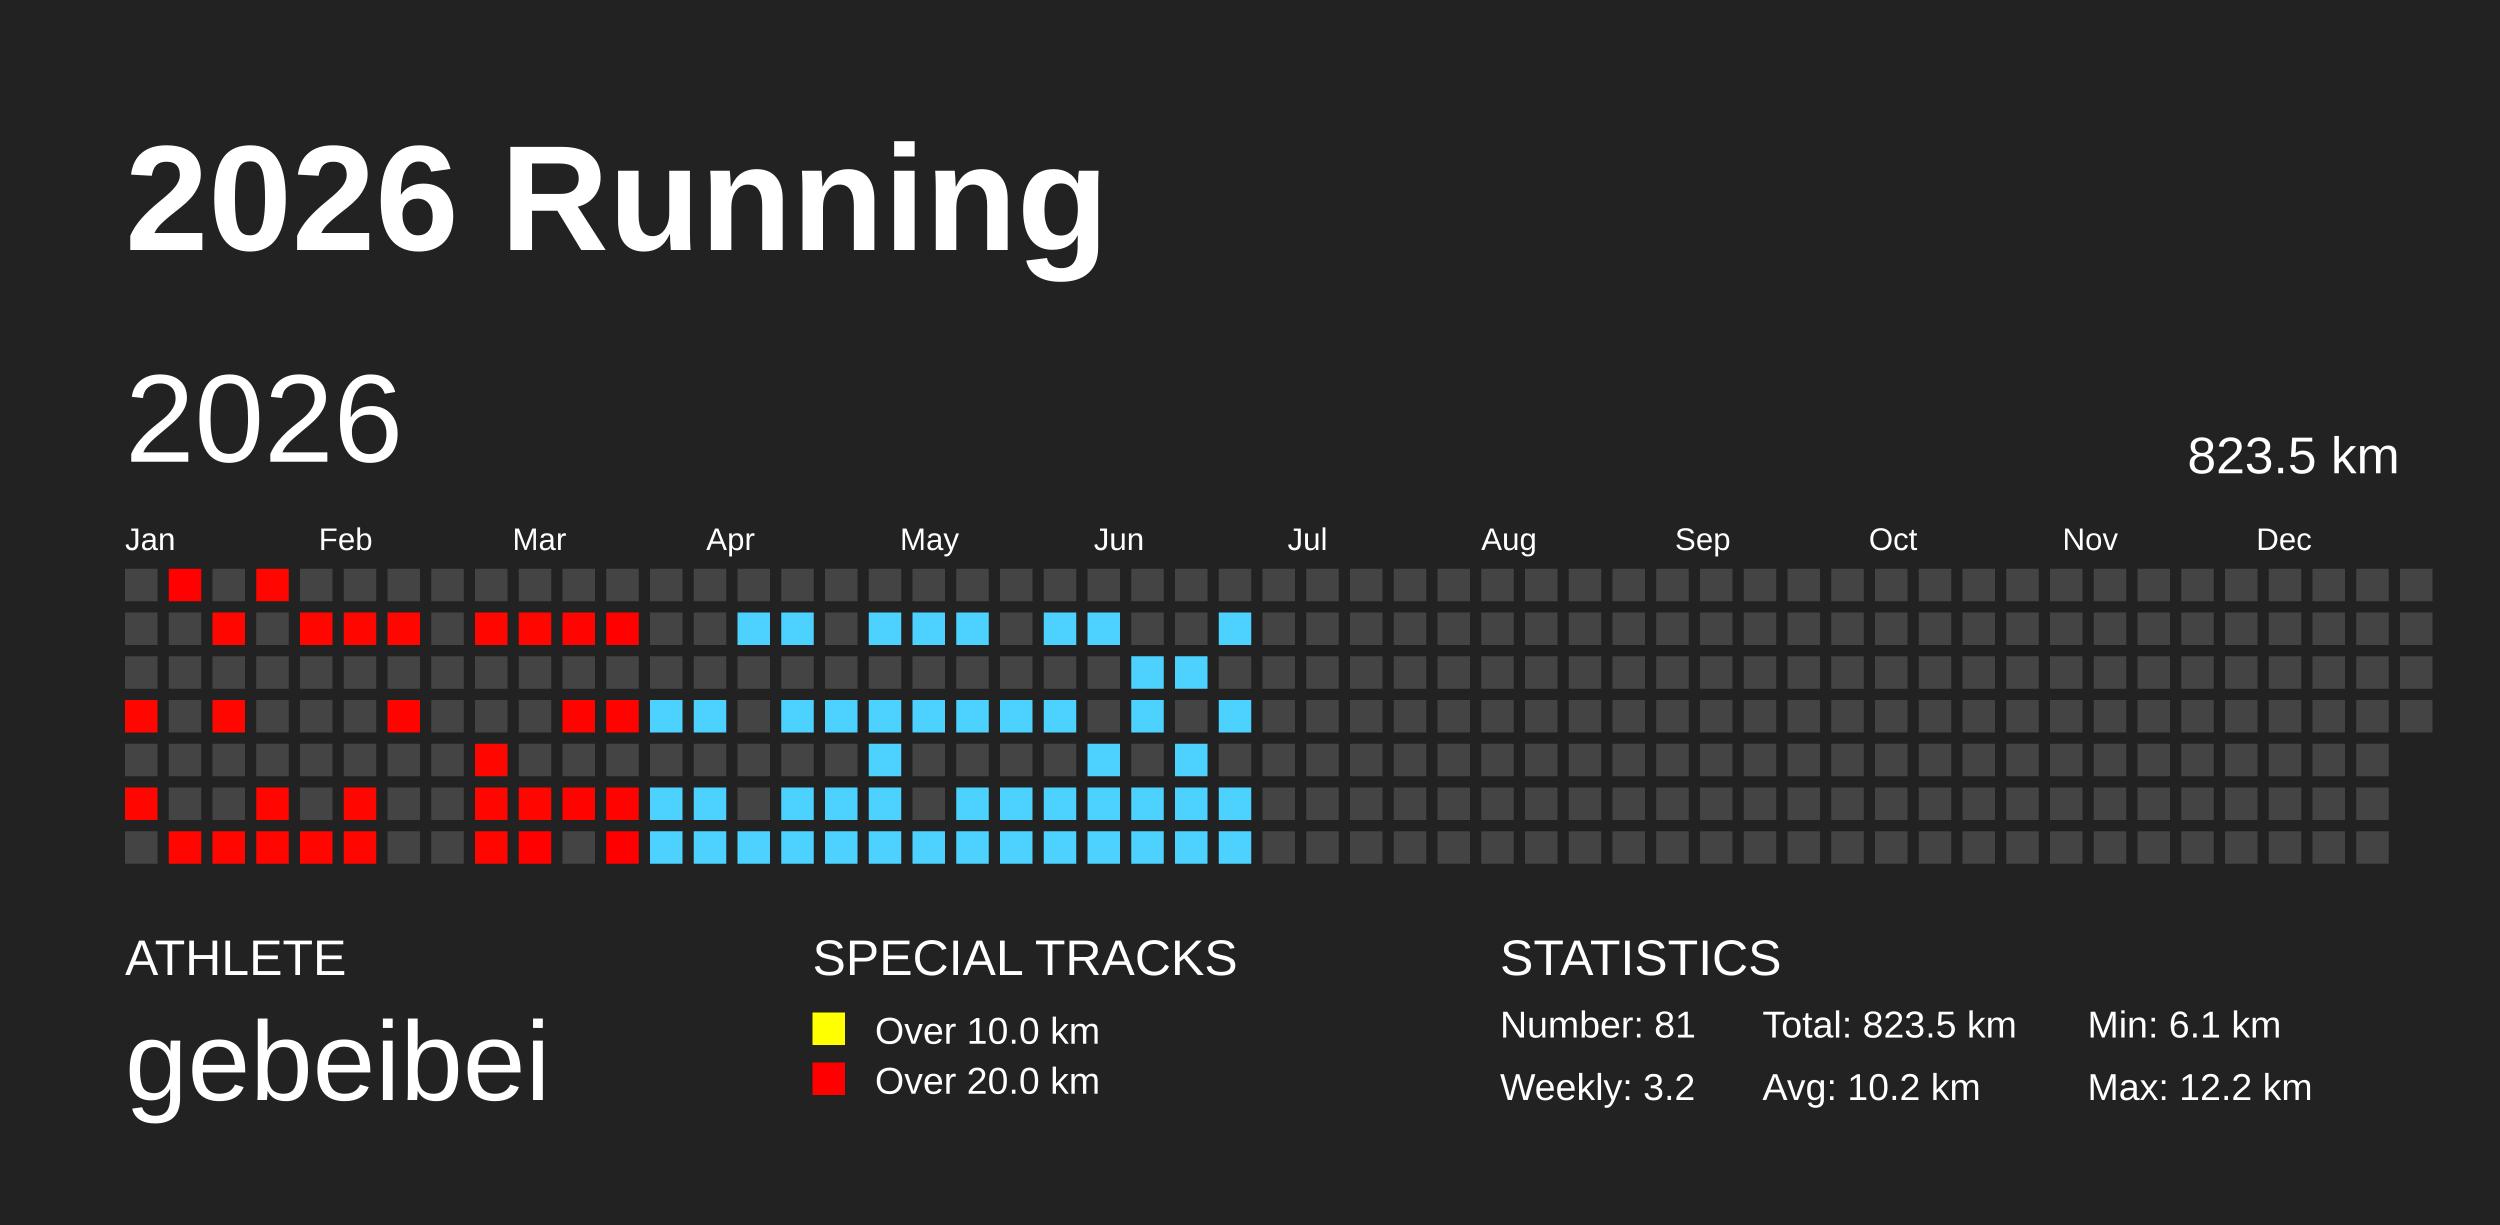
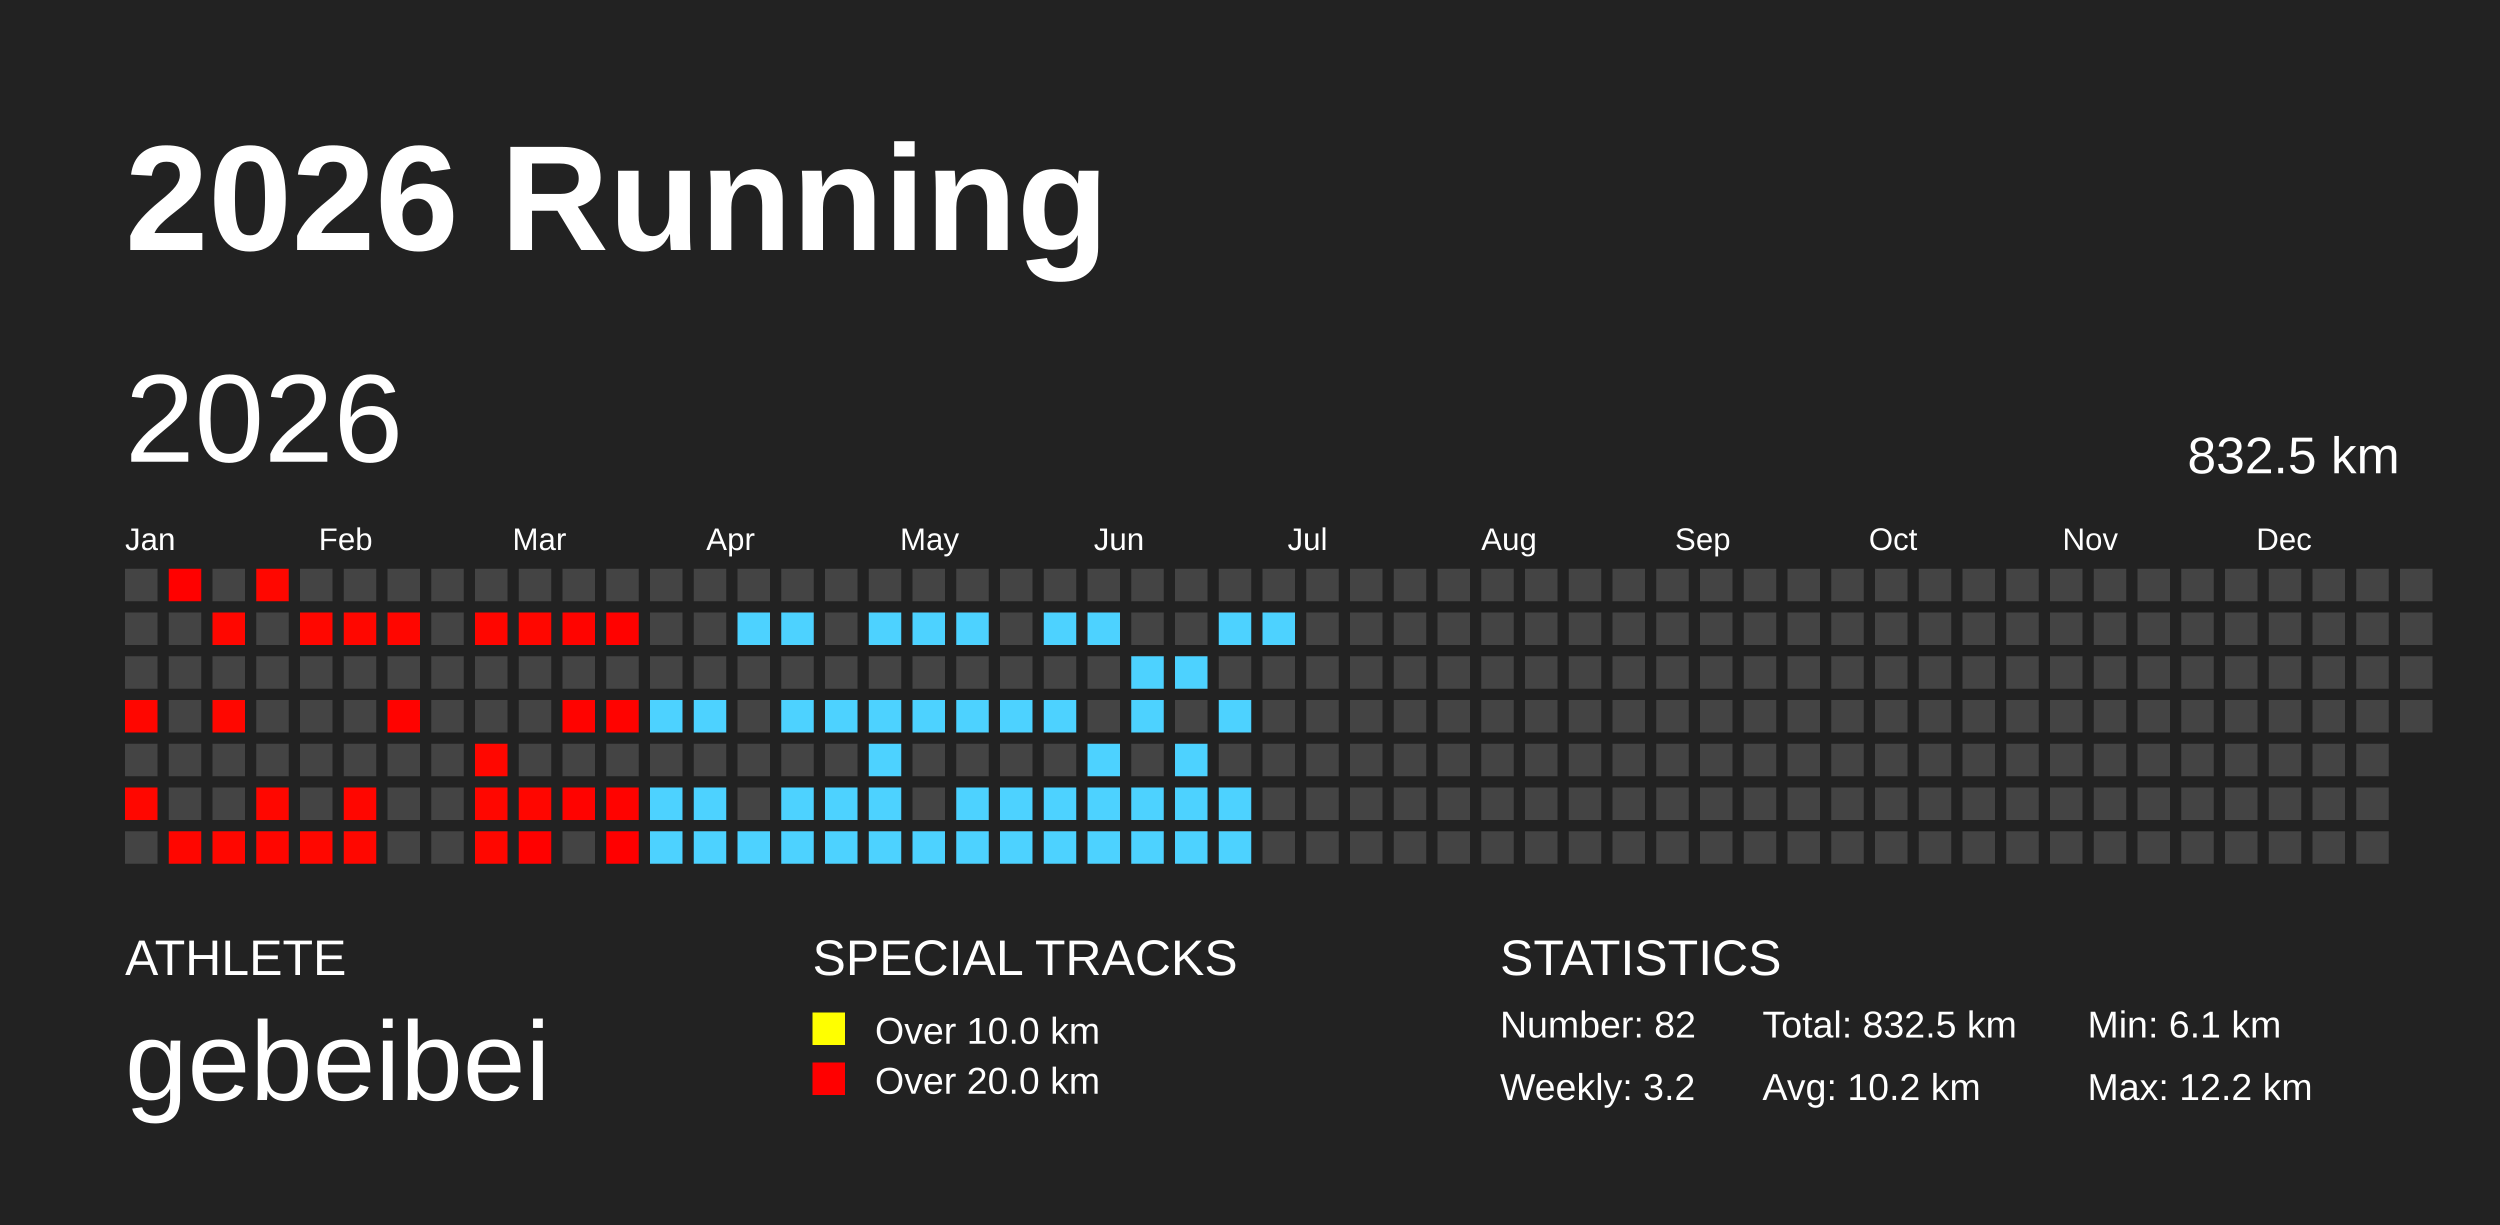
<svg xmlns="http://www.w3.org/2000/svg" baseProfile="full" height="98mm" version="1.1" viewBox="0,0,200,98" width="200mm">
  <defs />
  <rect fill="#222222" height="98" width="200" x="0" y="0" />
  <text fill="#FFFFFF" style="font-size:12px; font-family:Arial; font-weight:bold;" x="10" y="20">2026 Running</text>
  <text fill="#FFFFFF" style="font-size:4px; font-family:Arial" x="10" y="78">ATHLETE</text>
  <text fill="#FFFFFF" style="font-size:9px; font-family:Arial" x="10" y="88">gebeibei</text>
  <text fill="#FFFFFF" style="font-size:4px; font-family:Arial" x="65" y="78">SPECIAL TRACKS</text>
  <rect fill="yellow" height="2.6" width="2.6" x="65" y="81" />
  <text fill="#FFFFFF" style="font-size:3px; font-family:Arial" x="70" y="83.5">Over 10.0 km</text>
  <rect fill="red" height="2.6" width="2.6" x="65" y="85" />
  <text fill="#FFFFFF" style="font-size:3px; font-family:Arial" x="70" y="87.5">Over 20.0 km</text>
  <text fill="#FFFFFF" style="font-size:4px; font-family:Arial" x="120" y="78">STATISTICS</text>
-   <text fill="#FFFFFF" style="font-size:3px; font-family:Arial" x="120" y="83">Number: 81</text>
+   <text fill="#FFFFFF" style="font-size:3px; font-family:Arial" x="120" y="83">Number: 82</text>
  <text fill="#FFFFFF" style="font-size:3px; font-family:Arial" x="120" y="88">Weekly: 3.2</text>
-   <text fill="#FFFFFF" style="font-size:3px; font-family:Arial" x="141" y="83">Total: 823.5 km</text>
+   <text fill="#FFFFFF" style="font-size:3px; font-family:Arial" x="141" y="83">Total: 832.5 km</text>
  <text fill="#FFFFFF" style="font-size:3px; font-family:Arial" x="141" y="88">Avg: 10.2 km</text>
  <text fill="#FFFFFF" style="font-size:3px; font-family:Arial" x="167" y="83">Min: 6.1 km</text>
  <text fill="#FFFFFF" style="font-size:3px; font-family:Arial" x="167" y="88">Max: 12.2 km</text>
  <text dominant-baseline="hanging" fill="#FFFFFF" style="font-size:10.0px; font-family:Arial;" x="10" y="30">2026</text>
-   <text dominant-baseline="hanging" fill="#FFFFFF" style="font-size:4.125px; font-family:Arial;" x="175" y="35">823.5 km</text>
+   <text dominant-baseline="hanging" fill="#FFFFFF" style="font-size:4.125px; font-family:Arial;" x="175" y="35">832.5 km</text>
  <text fill="#FFFFFF" style="font-size:2.5px; font-family:Arial" x="10.0" y="44">Jan</text>
  <text fill="#FFFFFF" style="font-size:2.5px; font-family:Arial" x="25.5" y="44">Feb</text>
  <text fill="#FFFFFF" style="font-size:2.5px; font-family:Arial" x="41.0" y="44">Mar</text>
  <text fill="#FFFFFF" style="font-size:2.5px; font-family:Arial" x="56.5" y="44">Apr</text>
  <text fill="#FFFFFF" style="font-size:2.5px; font-family:Arial" x="72.0" y="44">May</text>
  <text fill="#FFFFFF" style="font-size:2.5px; font-family:Arial" x="87.5" y="44">Jun</text>
  <text fill="#FFFFFF" style="font-size:2.5px; font-family:Arial" x="103.0" y="44">Jul</text>
  <text fill="#FFFFFF" style="font-size:2.5px; font-family:Arial" x="118.5" y="44">Aug</text>
  <text fill="#FFFFFF" style="font-size:2.5px; font-family:Arial" x="134.0" y="44">Sep</text>
  <text fill="#FFFFFF" style="font-size:2.5px; font-family:Arial" x="149.5" y="44">Oct</text>
  <text fill="#FFFFFF" style="font-size:2.5px; font-family:Arial" x="165.0" y="44">Nov</text>
  <text fill="#FFFFFF" style="font-size:2.5px; font-family:Arial" x="180.5" y="44">Dec</text>
  <rect fill="#444444" height="2.6" width="2.6" x="10.0" y="45.5" />
  <rect fill="#444444" height="2.6" width="2.6" x="10.0" y="49.0" />
  <rect fill="#444444" height="2.6" width="2.6" x="10.0" y="52.5" />
  <rect fill="#ff0600" height="2.6" width="2.6" x="10.0" y="56.0" />
  <rect fill="#444444" height="2.6" width="2.6" x="10.0" y="59.5" />
  <rect fill="#ff0700" height="2.6" width="2.6" x="10.0" y="63.0" />
  <rect fill="#444444" height="2.6" width="2.6" x="10.0" y="66.5" />
  <rect fill="#ff0100" height="2.6" width="2.6" x="13.5" y="45.5" />
  <rect fill="#444444" height="2.6" width="2.6" x="13.5" y="49.0" />
  <rect fill="#444444" height="2.6" width="2.6" x="13.5" y="52.5" />
  <rect fill="#444444" height="2.6" width="2.6" x="13.5" y="56.0" />
  <rect fill="#444444" height="2.6" width="2.6" x="13.5" y="59.5" />
  <rect fill="#444444" height="2.6" width="2.6" x="13.5" y="63.0" />
  <rect fill="#ff0600" height="2.6" width="2.6" x="13.5" y="66.5" />
  <rect fill="#444444" height="2.6" width="2.6" x="17.0" y="45.5" />
  <rect fill="#ff0700" height="2.6" width="2.6" x="17.0" y="49.0" />
  <rect fill="#444444" height="2.6" width="2.6" x="17.0" y="52.5" />
  <rect fill="#ff0700" height="2.6" width="2.6" x="17.0" y="56.0" />
  <rect fill="#444444" height="2.6" width="2.6" x="17.0" y="59.5" />
  <rect fill="#444444" height="2.6" width="2.6" x="17.0" y="63.0" />
  <rect fill="#ff0700" height="2.6" width="2.6" x="17.0" y="66.5" />
  <rect fill="#ff0700" height="2.6" width="2.6" x="20.5" y="45.5" />
  <rect fill="#444444" height="2.6" width="2.6" x="20.5" y="49.0" />
  <rect fill="#444444" height="2.6" width="2.6" x="20.5" y="52.5" />
  <rect fill="#444444" height="2.6" width="2.6" x="20.5" y="56.0" />
  <rect fill="#444444" height="2.6" width="2.6" x="20.5" y="59.5" />
  <rect fill="#ff0700" height="2.6" width="2.6" x="20.5" y="63.0" />
  <rect fill="#ff0600" height="2.6" width="2.6" x="20.5" y="66.5" />
  <rect fill="#444444" height="2.6" width="2.6" x="24.0" y="45.5" />
  <rect fill="#ff0700" height="2.6" width="2.6" x="24.0" y="49.0" />
  <rect fill="#444444" height="2.6" width="2.6" x="24.0" y="52.5" />
  <rect fill="#444444" height="2.6" width="2.6" x="24.0" y="56.0" />
  <rect fill="#444444" height="2.6" width="2.6" x="24.0" y="59.5" />
  <rect fill="#444444" height="2.6" width="2.6" x="24.0" y="63.0" />
  <rect fill="#ff0700" height="2.6" width="2.6" x="24.0" y="66.5" />
  <rect fill="#444444" height="2.6" width="2.6" x="27.5" y="45.5" />
  <rect fill="#ff0700" height="2.6" width="2.6" x="27.5" y="49.0" />
  <rect fill="#444444" height="2.6" width="2.6" x="27.5" y="52.5" />
  <rect fill="#444444" height="2.6" width="2.6" x="27.5" y="56.0" />
  <rect fill="#444444" height="2.6" width="2.6" x="27.5" y="59.5" />
  <rect fill="#ff0600" height="2.6" width="2.6" x="27.5" y="63.0" />
  <rect fill="#ff0700" height="2.6" width="2.6" x="27.5" y="66.5" />
  <rect fill="#444444" height="2.6" width="2.6" x="31.0" y="45.5" />
  <rect fill="#ff0600" height="2.6" width="2.6" x="31.0" y="49.0" />
  <rect fill="#444444" height="2.6" width="2.6" x="31.0" y="52.5" />
  <rect fill="#ff0300" height="2.6" width="2.6" x="31.0" y="56.0" />
  <rect fill="#444444" height="2.6" width="2.6" x="31.0" y="59.5" />
  <rect fill="#444444" height="2.6" width="2.6" x="31.0" y="63.0" />
  <rect fill="#444444" height="2.6" width="2.6" x="31.0" y="66.5" />
  <rect fill="#444444" height="2.6" width="2.6" x="34.5" y="45.5" />
  <rect fill="#444444" height="2.6" width="2.6" x="34.5" y="49.0" />
  <rect fill="#444444" height="2.6" width="2.6" x="34.5" y="52.5" />
  <rect fill="#444444" height="2.6" width="2.6" x="34.5" y="56.0" />
  <rect fill="#444444" height="2.6" width="2.6" x="34.5" y="59.5" />
  <rect fill="#444444" height="2.6" width="2.6" x="34.5" y="63.0" />
  <rect fill="#444444" height="2.6" width="2.6" x="34.5" y="66.5" />
  <rect fill="#444444" height="2.6" width="2.6" x="38.0" y="45.5" />
  <rect fill="#ff0600" height="2.6" width="2.6" x="38.0" y="49.0" />
  <rect fill="#444444" height="2.6" width="2.6" x="38.0" y="52.5" />
  <rect fill="#444444" height="2.6" width="2.6" x="38.0" y="56.0" />
  <rect fill="#ff0700" height="2.6" width="2.6" x="38.0" y="59.5" />
  <rect fill="#ff0700" height="2.6" width="2.6" x="38.0" y="63.0" />
  <rect fill="#ff0700" height="2.6" width="2.6" x="38.0" y="66.5" />
  <rect fill="#444444" height="2.6" width="2.6" x="41.5" y="45.5" />
  <rect fill="#ff0700" height="2.6" width="2.6" x="41.5" y="49.0" />
  <rect fill="#444444" height="2.6" width="2.6" x="41.5" y="52.5" />
  <rect fill="#444444" height="2.6" width="2.6" x="41.5" y="56.0" />
  <rect fill="#444444" height="2.6" width="2.6" x="41.5" y="59.5" />
  <rect fill="#ff0600" height="2.6" width="2.6" x="41.5" y="63.0" />
  <rect fill="#ff0100" height="2.6" width="2.6" x="41.5" y="66.5" />
  <rect fill="#444444" height="2.6" width="2.6" x="45.0" y="45.5" />
  <rect fill="#ff0400" height="2.6" width="2.6" x="45.0" y="49.0" />
  <rect fill="#444444" height="2.6" width="2.6" x="45.0" y="52.5" />
  <rect fill="#ff0300" height="2.6" width="2.6" x="45.0" y="56.0" />
  <rect fill="#444444" height="2.6" width="2.6" x="45.0" y="59.5" />
  <rect fill="#ff0300" height="2.6" width="2.6" x="45.0" y="63.0" />
  <rect fill="#444444" height="2.6" width="2.6" x="45.0" y="66.5" />
  <rect fill="#444444" height="2.6" width="2.6" x="48.5" y="45.5" />
  <rect fill="#ff0200" height="2.6" width="2.6" x="48.5" y="49.0" />
  <rect fill="#444444" height="2.6" width="2.6" x="48.5" y="52.5" />
  <rect fill="#ff0300" height="2.6" width="2.6" x="48.5" y="56.0" />
  <rect fill="#444444" height="2.6" width="2.6" x="48.5" y="59.5" />
  <rect fill="#ff0300" height="2.6" width="2.6" x="48.5" y="63.0" />
  <rect fill="#ff0000" height="2.6" width="2.6" x="48.5" y="66.5" />
  <rect fill="#444444" height="2.6" width="2.6" x="52.0" y="45.5" />
  <rect fill="#444444" height="2.6" width="2.6" x="52.0" y="49.0" />
  <rect fill="#444444" height="2.6" width="2.6" x="52.0" y="52.5" />
  <rect fill="#4dd2ff" height="2.6" width="2.6" x="52.0" y="56.0" />
  <rect fill="#444444" height="2.6" width="2.6" x="52.0" y="59.5" />
  <rect fill="#4dd2ff" height="2.6" width="2.6" x="52.0" y="63.0" />
  <rect fill="#4dd2ff" height="2.6" width="2.6" x="52.0" y="66.5" />
  <rect fill="#444444" height="2.6" width="2.6" x="55.5" y="45.5" />
  <rect fill="#444444" height="2.6" width="2.6" x="55.5" y="49.0" />
  <rect fill="#444444" height="2.6" width="2.6" x="55.5" y="52.5" />
  <rect fill="#4dd2ff" height="2.6" width="2.6" x="55.5" y="56.0" />
  <rect fill="#444444" height="2.6" width="2.6" x="55.5" y="59.5" />
  <rect fill="#4dd2ff" height="2.6" width="2.6" x="55.5" y="63.0" />
  <rect fill="#4dd2ff" height="2.6" width="2.6" x="55.5" y="66.5" />
  <rect fill="#444444" height="2.6" width="2.6" x="59.0" y="45.5" />
  <rect fill="#4dd2ff" height="2.6" width="2.6" x="59.0" y="49.0" />
  <rect fill="#444444" height="2.6" width="2.6" x="59.0" y="52.5" />
  <rect fill="#444444" height="2.6" width="2.6" x="59.0" y="56.0" />
  <rect fill="#444444" height="2.6" width="2.6" x="59.0" y="59.5" />
  <rect fill="#444444" height="2.6" width="2.6" x="59.0" y="63.0" />
  <rect fill="#4dd2ff" height="2.6" width="2.6" x="59.0" y="66.5" />
  <rect fill="#444444" height="2.6" width="2.6" x="62.5" y="45.5" />
  <rect fill="#4dd2ff" height="2.6" width="2.6" x="62.5" y="49.0" />
  <rect fill="#444444" height="2.6" width="2.6" x="62.5" y="52.5" />
  <rect fill="#4dd2ff" height="2.6" width="2.6" x="62.5" y="56.0" />
  <rect fill="#444444" height="2.6" width="2.6" x="62.5" y="59.5" />
  <rect fill="#4dd2ff" height="2.6" width="2.6" x="62.5" y="63.0" />
  <rect fill="#4dd2ff" height="2.6" width="2.6" x="62.5" y="66.5" />
  <rect fill="#444444" height="2.6" width="2.6" x="66.0" y="45.5" />
  <rect fill="#444444" height="2.6" width="2.6" x="66.0" y="49.0" />
  <rect fill="#444444" height="2.6" width="2.6" x="66.0" y="52.5" />
  <rect fill="#4dd2ff" height="2.6" width="2.6" x="66.0" y="56.0" />
  <rect fill="#444444" height="2.6" width="2.6" x="66.0" y="59.5" />
  <rect fill="#4dd2ff" height="2.6" width="2.6" x="66.0" y="63.0" />
  <rect fill="#4dd2ff" height="2.6" width="2.6" x="66.0" y="66.5" />
  <rect fill="#444444" height="2.6" width="2.6" x="69.5" y="45.5" />
  <rect fill="#4dd2ff" height="2.6" width="2.6" x="69.5" y="49.0" />
  <rect fill="#444444" height="2.6" width="2.6" x="69.5" y="52.5" />
  <rect fill="#4dd2ff" height="2.6" width="2.6" x="69.5" y="56.0" />
  <rect fill="#4dd2ff" height="2.6" width="2.6" x="69.5" y="59.5" />
  <rect fill="#4dd2ff" height="2.6" width="2.6" x="69.5" y="63.0" />
  <rect fill="#4dd2ff" height="2.6" width="2.6" x="69.5" y="66.5" />
  <rect fill="#444444" height="2.6" width="2.6" x="73.0" y="45.5" />
  <rect fill="#4dd2ff" height="2.6" width="2.6" x="73.0" y="49.0" />
  <rect fill="#444444" height="2.6" width="2.6" x="73.0" y="52.5" />
  <rect fill="#4dd2ff" height="2.6" width="2.6" x="73.0" y="56.0" />
  <rect fill="#444444" height="2.6" width="2.6" x="73.0" y="59.5" />
  <rect fill="#444444" height="2.6" width="2.6" x="73.0" y="63.0" />
  <rect fill="#4dd2ff" height="2.6" width="2.6" x="73.0" y="66.5" />
  <rect fill="#444444" height="2.6" width="2.6" x="76.5" y="45.5" />
  <rect fill="#4dd2ff" height="2.6" width="2.6" x="76.5" y="49.0" />
  <rect fill="#444444" height="2.6" width="2.6" x="76.5" y="52.5" />
  <rect fill="#4dd2ff" height="2.6" width="2.6" x="76.5" y="56.0" />
  <rect fill="#444444" height="2.6" width="2.6" x="76.5" y="59.5" />
  <rect fill="#4dd2ff" height="2.6" width="2.6" x="76.5" y="63.0" />
  <rect fill="#4dd2ff" height="2.6" width="2.6" x="76.5" y="66.5" />
  <rect fill="#444444" height="2.6" width="2.6" x="80.0" y="45.5" />
  <rect fill="#444444" height="2.6" width="2.6" x="80.0" y="49.0" />
  <rect fill="#444444" height="2.6" width="2.6" x="80.0" y="52.5" />
  <rect fill="#4dd2ff" height="2.6" width="2.6" x="80.0" y="56.0" />
  <rect fill="#444444" height="2.6" width="2.6" x="80.0" y="59.5" />
  <rect fill="#4dd2ff" height="2.6" width="2.6" x="80.0" y="63.0" />
  <rect fill="#4dd2ff" height="2.6" width="2.6" x="80.0" y="66.5" />
  <rect fill="#444444" height="2.6" width="2.6" x="83.5" y="45.5" />
  <rect fill="#4dd2ff" height="2.6" width="2.6" x="83.5" y="49.0" />
  <rect fill="#444444" height="2.6" width="2.6" x="83.5" y="52.5" />
  <rect fill="#4dd2ff" height="2.6" width="2.6" x="83.5" y="56.0" />
  <rect fill="#444444" height="2.6" width="2.6" x="83.5" y="59.5" />
  <rect fill="#4dd2ff" height="2.6" width="2.6" x="83.5" y="63.0" />
  <rect fill="#4dd2ff" height="2.6" width="2.6" x="83.5" y="66.5" />
  <rect fill="#444444" height="2.6" width="2.6" x="87.0" y="45.5" />
  <rect fill="#4dd2ff" height="2.6" width="2.6" x="87.0" y="49.0" />
  <rect fill="#444444" height="2.6" width="2.6" x="87.0" y="52.5" />
  <rect fill="#444444" height="2.6" width="2.6" x="87.0" y="56.0" />
  <rect fill="#4dd2ff" height="2.6" width="2.6" x="87.0" y="59.5" />
  <rect fill="#4dd2ff" height="2.6" width="2.6" x="87.0" y="63.0" />
  <rect fill="#4dd2ff" height="2.6" width="2.6" x="87.0" y="66.5" />
  <rect fill="#444444" height="2.6" width="2.6" x="90.5" y="45.5" />
  <rect fill="#444444" height="2.6" width="2.6" x="90.5" y="49.0" />
  <rect fill="#4dd2ff" height="2.6" width="2.6" x="90.5" y="52.5" />
  <rect fill="#4dd2ff" height="2.6" width="2.6" x="90.5" y="56.0" />
  <rect fill="#444444" height="2.6" width="2.6" x="90.5" y="59.5" />
  <rect fill="#4dd2ff" height="2.6" width="2.6" x="90.5" y="63.0" />
  <rect fill="#4dd2ff" height="2.6" width="2.6" x="90.5" y="66.5" />
  <rect fill="#444444" height="2.6" width="2.6" x="94.0" y="45.5" />
  <rect fill="#444444" height="2.6" width="2.6" x="94.0" y="49.0" />
  <rect fill="#4dd2ff" height="2.6" width="2.6" x="94.0" y="52.5" />
  <rect fill="#444444" height="2.6" width="2.6" x="94.0" y="56.0" />
  <rect fill="#4dd2ff" height="2.6" width="2.6" x="94.0" y="59.5" />
  <rect fill="#4dd2ff" height="2.6" width="2.6" x="94.0" y="63.0" />
  <rect fill="#4dd2ff" height="2.6" width="2.6" x="94.0" y="66.5" />
  <rect fill="#444444" height="2.6" width="2.6" x="97.5" y="45.5" />
  <rect fill="#4dd2ff" height="2.6" width="2.6" x="97.5" y="49.0" />
  <rect fill="#444444" height="2.6" width="2.6" x="97.5" y="52.5" />
  <rect fill="#4dd2ff" height="2.6" width="2.6" x="97.5" y="56.0" />
  <rect fill="#444444" height="2.6" width="2.6" x="97.5" y="59.5" />
  <rect fill="#4dd2ff" height="2.6" width="2.6" x="97.5" y="63.0" />
  <rect fill="#4dd2ff" height="2.6" width="2.6" x="97.5" y="66.5" />
  <rect fill="#444444" height="2.6" width="2.6" x="101.0" y="45.5" />
-   <rect fill="#444444" height="2.6" width="2.6" x="101.0" y="49.0" />
+   <rect fill="#4dd2ff" height="2.6" width="2.6" x="101.0" y="49.0" />
  <rect fill="#444444" height="2.6" width="2.6" x="101.0" y="52.5" />
  <rect fill="#444444" height="2.6" width="2.6" x="101.0" y="56.0" />
  <rect fill="#444444" height="2.6" width="2.6" x="101.0" y="59.5" />
  <rect fill="#444444" height="2.6" width="2.6" x="101.0" y="63.0" />
  <rect fill="#444444" height="2.6" width="2.6" x="101.0" y="66.5" />
  <rect fill="#444444" height="2.6" width="2.6" x="104.5" y="45.5" />
  <rect fill="#444444" height="2.6" width="2.6" x="104.5" y="49.0" />
  <rect fill="#444444" height="2.6" width="2.6" x="104.5" y="52.5" />
  <rect fill="#444444" height="2.6" width="2.6" x="104.5" y="56.0" />
  <rect fill="#444444" height="2.6" width="2.6" x="104.5" y="59.5" />
  <rect fill="#444444" height="2.6" width="2.6" x="104.5" y="63.0" />
  <rect fill="#444444" height="2.6" width="2.6" x="104.5" y="66.5" />
  <rect fill="#444444" height="2.6" width="2.6" x="108.0" y="45.5" />
  <rect fill="#444444" height="2.6" width="2.6" x="108.0" y="49.0" />
  <rect fill="#444444" height="2.6" width="2.6" x="108.0" y="52.5" />
  <rect fill="#444444" height="2.6" width="2.6" x="108.0" y="56.0" />
  <rect fill="#444444" height="2.6" width="2.6" x="108.0" y="59.5" />
  <rect fill="#444444" height="2.6" width="2.6" x="108.0" y="63.0" />
  <rect fill="#444444" height="2.6" width="2.6" x="108.0" y="66.5" />
  <rect fill="#444444" height="2.6" width="2.6" x="111.5" y="45.5" />
  <rect fill="#444444" height="2.6" width="2.6" x="111.5" y="49.0" />
  <rect fill="#444444" height="2.6" width="2.6" x="111.5" y="52.5" />
  <rect fill="#444444" height="2.6" width="2.6" x="111.5" y="56.0" />
  <rect fill="#444444" height="2.6" width="2.6" x="111.5" y="59.5" />
  <rect fill="#444444" height="2.6" width="2.6" x="111.5" y="63.0" />
  <rect fill="#444444" height="2.6" width="2.6" x="111.5" y="66.5" />
  <rect fill="#444444" height="2.6" width="2.6" x="115.0" y="45.5" />
  <rect fill="#444444" height="2.6" width="2.6" x="115.0" y="49.0" />
  <rect fill="#444444" height="2.6" width="2.6" x="115.0" y="52.5" />
  <rect fill="#444444" height="2.6" width="2.6" x="115.0" y="56.0" />
  <rect fill="#444444" height="2.6" width="2.6" x="115.0" y="59.5" />
  <rect fill="#444444" height="2.6" width="2.6" x="115.0" y="63.0" />
  <rect fill="#444444" height="2.6" width="2.6" x="115.0" y="66.5" />
  <rect fill="#444444" height="2.6" width="2.6" x="118.5" y="45.5" />
  <rect fill="#444444" height="2.6" width="2.6" x="118.5" y="49.0" />
  <rect fill="#444444" height="2.6" width="2.6" x="118.5" y="52.5" />
  <rect fill="#444444" height="2.6" width="2.6" x="118.5" y="56.0" />
  <rect fill="#444444" height="2.6" width="2.6" x="118.5" y="59.5" />
  <rect fill="#444444" height="2.6" width="2.6" x="118.5" y="63.0" />
  <rect fill="#444444" height="2.6" width="2.6" x="118.5" y="66.5" />
  <rect fill="#444444" height="2.6" width="2.6" x="122.0" y="45.5" />
  <rect fill="#444444" height="2.6" width="2.6" x="122.0" y="49.0" />
  <rect fill="#444444" height="2.6" width="2.6" x="122.0" y="52.5" />
  <rect fill="#444444" height="2.6" width="2.6" x="122.0" y="56.0" />
  <rect fill="#444444" height="2.6" width="2.6" x="122.0" y="59.5" />
  <rect fill="#444444" height="2.6" width="2.6" x="122.0" y="63.0" />
  <rect fill="#444444" height="2.6" width="2.6" x="122.0" y="66.5" />
  <rect fill="#444444" height="2.6" width="2.6" x="125.5" y="45.5" />
  <rect fill="#444444" height="2.6" width="2.6" x="125.5" y="49.0" />
  <rect fill="#444444" height="2.6" width="2.6" x="125.5" y="52.5" />
  <rect fill="#444444" height="2.6" width="2.6" x="125.5" y="56.0" />
  <rect fill="#444444" height="2.6" width="2.6" x="125.5" y="59.5" />
  <rect fill="#444444" height="2.6" width="2.6" x="125.5" y="63.0" />
  <rect fill="#444444" height="2.6" width="2.6" x="125.5" y="66.5" />
  <rect fill="#444444" height="2.6" width="2.6" x="129.0" y="45.5" />
  <rect fill="#444444" height="2.6" width="2.6" x="129.0" y="49.0" />
  <rect fill="#444444" height="2.6" width="2.6" x="129.0" y="52.5" />
  <rect fill="#444444" height="2.6" width="2.6" x="129.0" y="56.0" />
  <rect fill="#444444" height="2.6" width="2.6" x="129.0" y="59.5" />
  <rect fill="#444444" height="2.6" width="2.6" x="129.0" y="63.0" />
  <rect fill="#444444" height="2.6" width="2.6" x="129.0" y="66.5" />
  <rect fill="#444444" height="2.6" width="2.6" x="132.5" y="45.5" />
  <rect fill="#444444" height="2.6" width="2.6" x="132.5" y="49.0" />
  <rect fill="#444444" height="2.6" width="2.6" x="132.5" y="52.5" />
  <rect fill="#444444" height="2.6" width="2.6" x="132.5" y="56.0" />
  <rect fill="#444444" height="2.6" width="2.6" x="132.5" y="59.5" />
  <rect fill="#444444" height="2.6" width="2.6" x="132.5" y="63.0" />
  <rect fill="#444444" height="2.6" width="2.6" x="132.5" y="66.5" />
  <rect fill="#444444" height="2.6" width="2.6" x="136.0" y="45.5" />
  <rect fill="#444444" height="2.6" width="2.6" x="136.0" y="49.0" />
  <rect fill="#444444" height="2.6" width="2.6" x="136.0" y="52.5" />
  <rect fill="#444444" height="2.6" width="2.6" x="136.0" y="56.0" />
  <rect fill="#444444" height="2.6" width="2.6" x="136.0" y="59.5" />
  <rect fill="#444444" height="2.6" width="2.6" x="136.0" y="63.0" />
  <rect fill="#444444" height="2.6" width="2.6" x="136.0" y="66.5" />
  <rect fill="#444444" height="2.6" width="2.6" x="139.5" y="45.5" />
  <rect fill="#444444" height="2.6" width="2.6" x="139.5" y="49.0" />
  <rect fill="#444444" height="2.6" width="2.6" x="139.5" y="52.5" />
  <rect fill="#444444" height="2.6" width="2.6" x="139.5" y="56.0" />
  <rect fill="#444444" height="2.6" width="2.6" x="139.5" y="59.5" />
  <rect fill="#444444" height="2.6" width="2.6" x="139.5" y="63.0" />
  <rect fill="#444444" height="2.6" width="2.6" x="139.5" y="66.5" />
  <rect fill="#444444" height="2.6" width="2.6" x="143.0" y="45.5" />
  <rect fill="#444444" height="2.6" width="2.6" x="143.0" y="49.0" />
  <rect fill="#444444" height="2.6" width="2.6" x="143.0" y="52.5" />
  <rect fill="#444444" height="2.6" width="2.6" x="143.0" y="56.0" />
  <rect fill="#444444" height="2.6" width="2.6" x="143.0" y="59.5" />
  <rect fill="#444444" height="2.6" width="2.6" x="143.0" y="63.0" />
  <rect fill="#444444" height="2.6" width="2.6" x="143.0" y="66.5" />
  <rect fill="#444444" height="2.6" width="2.6" x="146.5" y="45.5" />
  <rect fill="#444444" height="2.6" width="2.6" x="146.5" y="49.0" />
  <rect fill="#444444" height="2.6" width="2.6" x="146.5" y="52.5" />
  <rect fill="#444444" height="2.6" width="2.6" x="146.5" y="56.0" />
  <rect fill="#444444" height="2.6" width="2.6" x="146.5" y="59.5" />
  <rect fill="#444444" height="2.6" width="2.6" x="146.5" y="63.0" />
  <rect fill="#444444" height="2.6" width="2.6" x="146.5" y="66.5" />
  <rect fill="#444444" height="2.6" width="2.6" x="150.0" y="45.5" />
  <rect fill="#444444" height="2.6" width="2.6" x="150.0" y="49.0" />
  <rect fill="#444444" height="2.6" width="2.6" x="150.0" y="52.5" />
  <rect fill="#444444" height="2.6" width="2.6" x="150.0" y="56.0" />
  <rect fill="#444444" height="2.6" width="2.6" x="150.0" y="59.5" />
  <rect fill="#444444" height="2.6" width="2.6" x="150.0" y="63.0" />
  <rect fill="#444444" height="2.6" width="2.6" x="150.0" y="66.5" />
  <rect fill="#444444" height="2.6" width="2.6" x="153.5" y="45.5" />
  <rect fill="#444444" height="2.6" width="2.6" x="153.5" y="49.0" />
  <rect fill="#444444" height="2.6" width="2.6" x="153.5" y="52.5" />
  <rect fill="#444444" height="2.6" width="2.6" x="153.5" y="56.0" />
  <rect fill="#444444" height="2.6" width="2.6" x="153.5" y="59.5" />
  <rect fill="#444444" height="2.6" width="2.6" x="153.5" y="63.0" />
  <rect fill="#444444" height="2.6" width="2.6" x="153.5" y="66.5" />
  <rect fill="#444444" height="2.6" width="2.6" x="157.0" y="45.5" />
  <rect fill="#444444" height="2.6" width="2.6" x="157.0" y="49.0" />
  <rect fill="#444444" height="2.6" width="2.6" x="157.0" y="52.5" />
  <rect fill="#444444" height="2.6" width="2.6" x="157.0" y="56.0" />
  <rect fill="#444444" height="2.6" width="2.6" x="157.0" y="59.5" />
  <rect fill="#444444" height="2.6" width="2.6" x="157.0" y="63.0" />
  <rect fill="#444444" height="2.6" width="2.6" x="157.0" y="66.5" />
  <rect fill="#444444" height="2.6" width="2.6" x="160.5" y="45.5" />
  <rect fill="#444444" height="2.6" width="2.6" x="160.5" y="49.0" />
  <rect fill="#444444" height="2.6" width="2.6" x="160.5" y="52.5" />
  <rect fill="#444444" height="2.6" width="2.6" x="160.5" y="56.0" />
  <rect fill="#444444" height="2.6" width="2.6" x="160.5" y="59.5" />
  <rect fill="#444444" height="2.6" width="2.6" x="160.5" y="63.0" />
  <rect fill="#444444" height="2.6" width="2.6" x="160.5" y="66.5" />
  <rect fill="#444444" height="2.6" width="2.6" x="164.0" y="45.5" />
  <rect fill="#444444" height="2.6" width="2.6" x="164.0" y="49.0" />
  <rect fill="#444444" height="2.6" width="2.6" x="164.0" y="52.5" />
  <rect fill="#444444" height="2.6" width="2.6" x="164.0" y="56.0" />
  <rect fill="#444444" height="2.6" width="2.6" x="164.0" y="59.5" />
  <rect fill="#444444" height="2.6" width="2.6" x="164.0" y="63.0" />
  <rect fill="#444444" height="2.6" width="2.6" x="164.0" y="66.5" />
  <rect fill="#444444" height="2.6" width="2.6" x="167.5" y="45.5" />
  <rect fill="#444444" height="2.6" width="2.6" x="167.5" y="49.0" />
  <rect fill="#444444" height="2.6" width="2.6" x="167.5" y="52.5" />
  <rect fill="#444444" height="2.6" width="2.6" x="167.5" y="56.0" />
  <rect fill="#444444" height="2.6" width="2.6" x="167.5" y="59.5" />
  <rect fill="#444444" height="2.6" width="2.6" x="167.5" y="63.0" />
  <rect fill="#444444" height="2.6" width="2.6" x="167.5" y="66.5" />
  <rect fill="#444444" height="2.6" width="2.6" x="171.0" y="45.5" />
  <rect fill="#444444" height="2.6" width="2.6" x="171.0" y="49.0" />
  <rect fill="#444444" height="2.6" width="2.6" x="171.0" y="52.5" />
  <rect fill="#444444" height="2.6" width="2.6" x="171.0" y="56.0" />
  <rect fill="#444444" height="2.6" width="2.6" x="171.0" y="59.5" />
  <rect fill="#444444" height="2.6" width="2.6" x="171.0" y="63.0" />
  <rect fill="#444444" height="2.6" width="2.6" x="171.0" y="66.5" />
  <rect fill="#444444" height="2.6" width="2.6" x="174.5" y="45.5" />
  <rect fill="#444444" height="2.6" width="2.6" x="174.5" y="49.0" />
  <rect fill="#444444" height="2.6" width="2.6" x="174.5" y="52.5" />
  <rect fill="#444444" height="2.6" width="2.6" x="174.5" y="56.0" />
  <rect fill="#444444" height="2.6" width="2.6" x="174.5" y="59.5" />
  <rect fill="#444444" height="2.6" width="2.6" x="174.5" y="63.0" />
  <rect fill="#444444" height="2.6" width="2.6" x="174.5" y="66.5" />
  <rect fill="#444444" height="2.6" width="2.6" x="178.0" y="45.5" />
  <rect fill="#444444" height="2.6" width="2.6" x="178.0" y="49.0" />
  <rect fill="#444444" height="2.6" width="2.6" x="178.0" y="52.5" />
  <rect fill="#444444" height="2.6" width="2.6" x="178.0" y="56.0" />
  <rect fill="#444444" height="2.6" width="2.6" x="178.0" y="59.5" />
  <rect fill="#444444" height="2.6" width="2.6" x="178.0" y="63.0" />
  <rect fill="#444444" height="2.6" width="2.6" x="178.0" y="66.5" />
  <rect fill="#444444" height="2.6" width="2.6" x="181.5" y="45.5" />
  <rect fill="#444444" height="2.6" width="2.6" x="181.5" y="49.0" />
  <rect fill="#444444" height="2.6" width="2.6" x="181.5" y="52.5" />
  <rect fill="#444444" height="2.6" width="2.6" x="181.5" y="56.0" />
  <rect fill="#444444" height="2.6" width="2.6" x="181.5" y="59.5" />
  <rect fill="#444444" height="2.6" width="2.6" x="181.5" y="63.0" />
  <rect fill="#444444" height="2.6" width="2.6" x="181.5" y="66.5" />
  <rect fill="#444444" height="2.6" width="2.6" x="185.0" y="45.5" />
  <rect fill="#444444" height="2.6" width="2.6" x="185.0" y="49.0" />
  <rect fill="#444444" height="2.6" width="2.6" x="185.0" y="52.5" />
  <rect fill="#444444" height="2.6" width="2.6" x="185.0" y="56.0" />
  <rect fill="#444444" height="2.6" width="2.6" x="185.0" y="59.5" />
  <rect fill="#444444" height="2.6" width="2.6" x="185.0" y="63.0" />
  <rect fill="#444444" height="2.6" width="2.6" x="185.0" y="66.5" />
  <rect fill="#444444" height="2.6" width="2.6" x="188.5" y="45.5" />
  <rect fill="#444444" height="2.6" width="2.6" x="188.5" y="49.0" />
  <rect fill="#444444" height="2.6" width="2.6" x="188.5" y="52.5" />
  <rect fill="#444444" height="2.6" width="2.6" x="188.5" y="56.0" />
  <rect fill="#444444" height="2.6" width="2.6" x="188.5" y="59.5" />
  <rect fill="#444444" height="2.6" width="2.6" x="188.5" y="63.0" />
  <rect fill="#444444" height="2.6" width="2.6" x="188.5" y="66.5" />
  <rect fill="#444444" height="2.6" width="2.6" x="192.0" y="45.5" />
  <rect fill="#444444" height="2.6" width="2.6" x="192.0" y="49.0" />
  <rect fill="#444444" height="2.6" width="2.6" x="192.0" y="52.5" />
  <rect fill="#444444" height="2.6" width="2.6" x="192.0" y="56.0" />
</svg>
